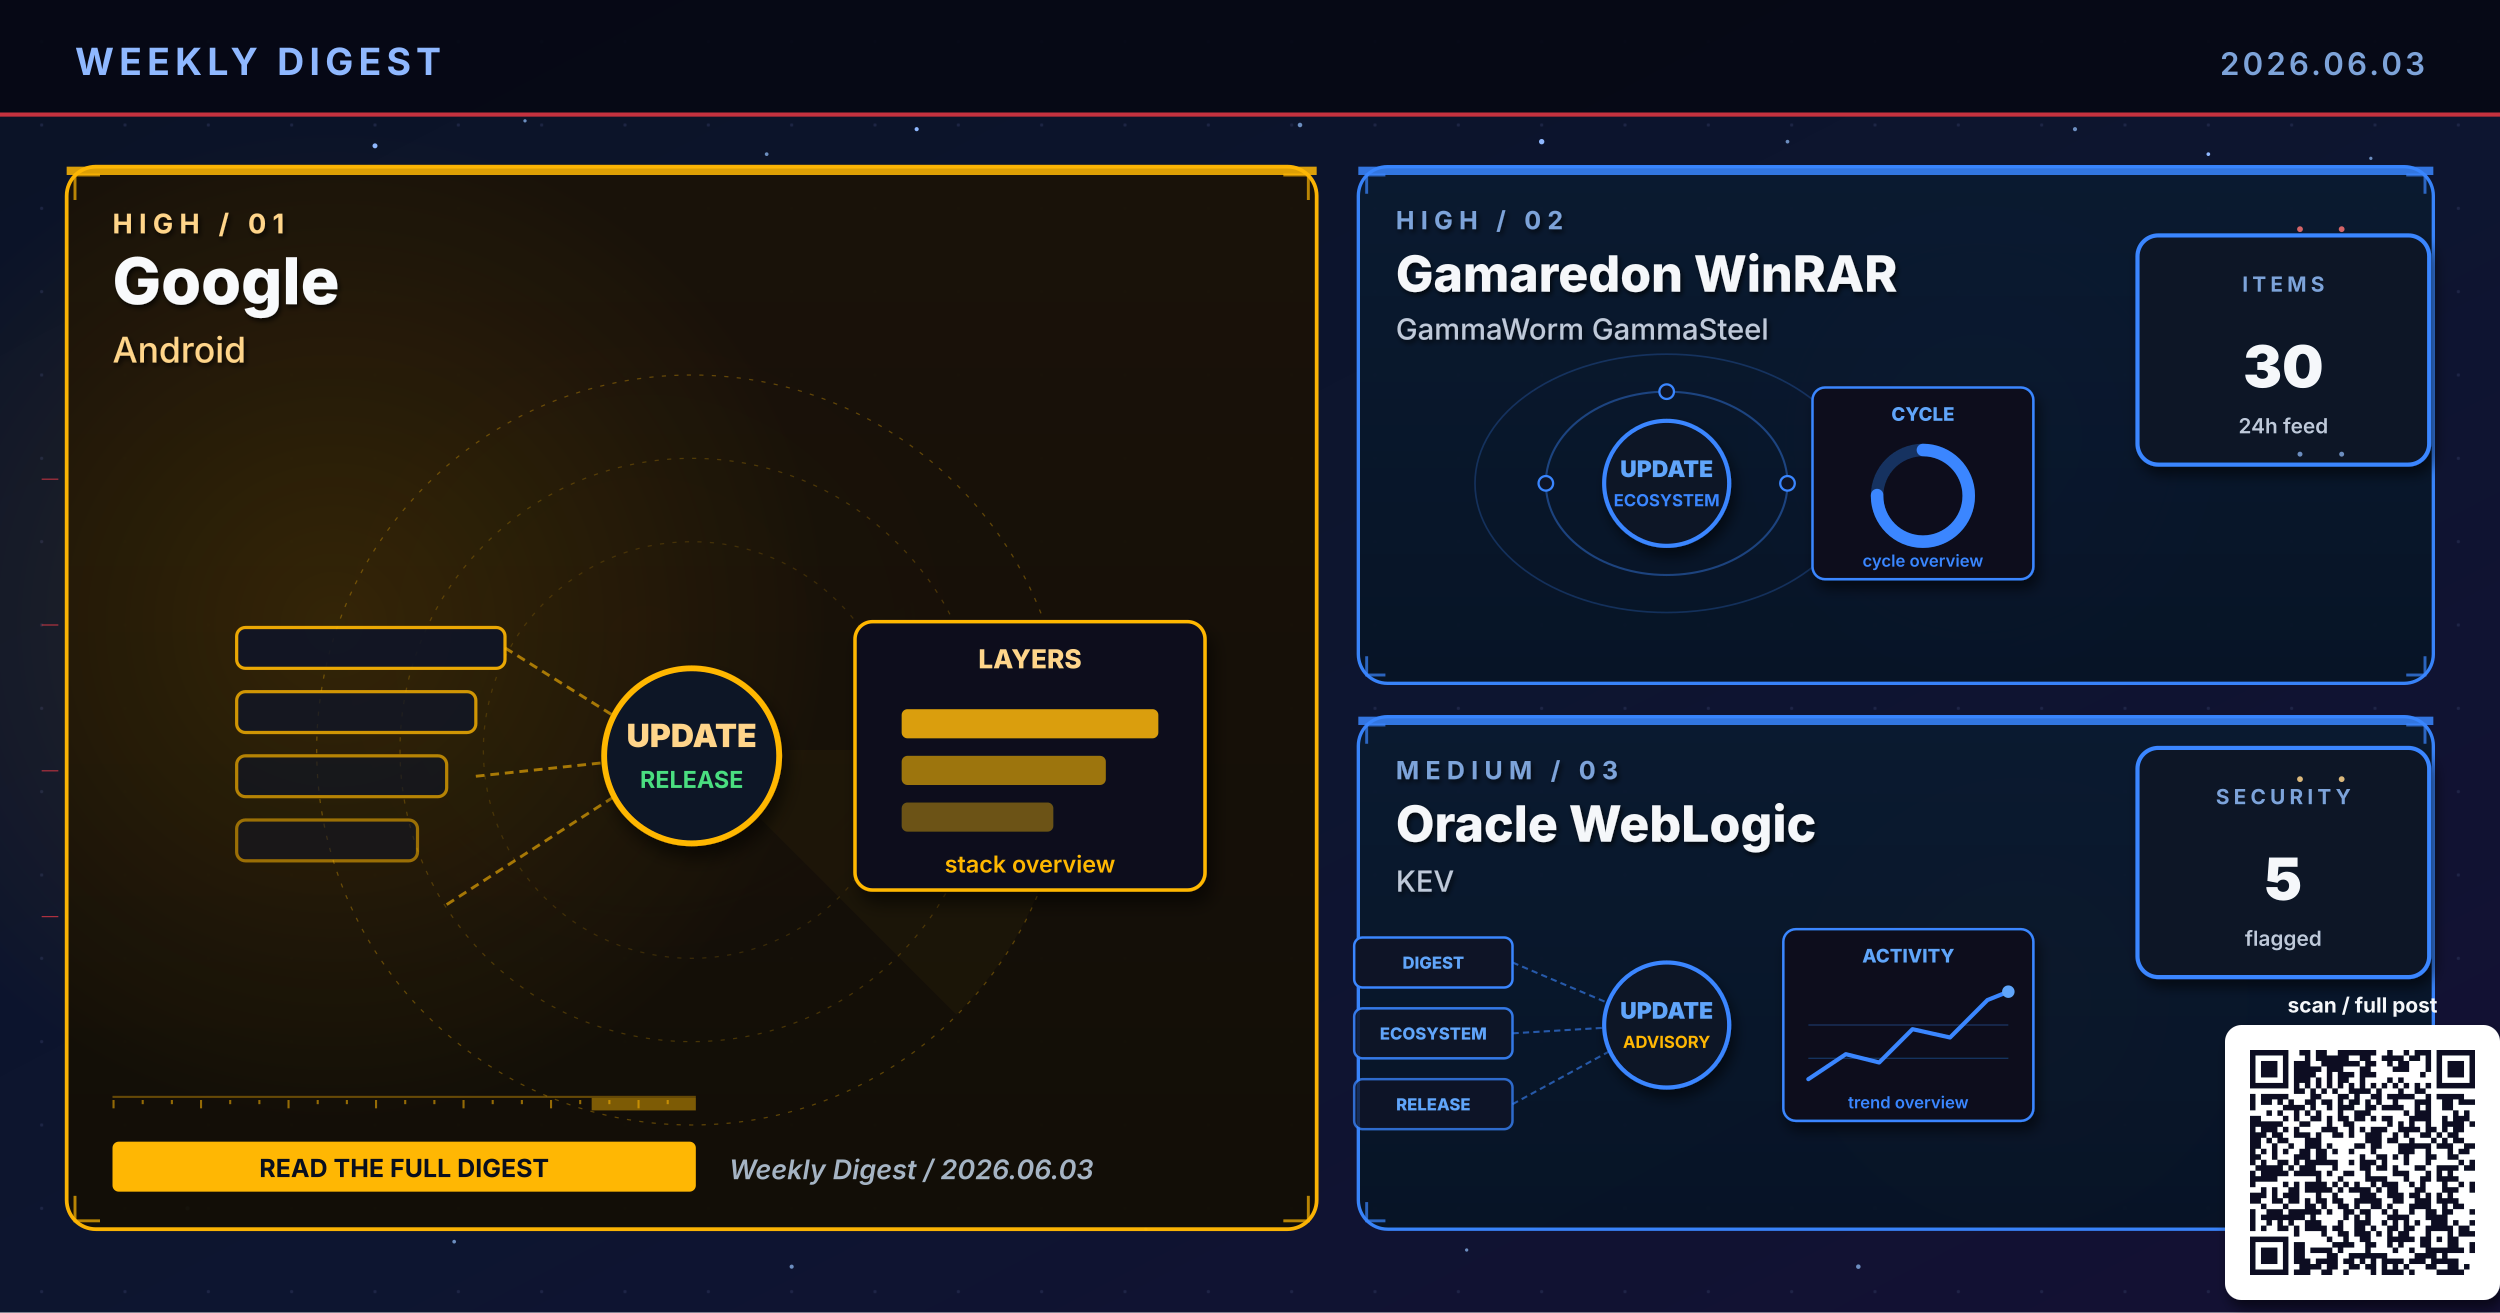
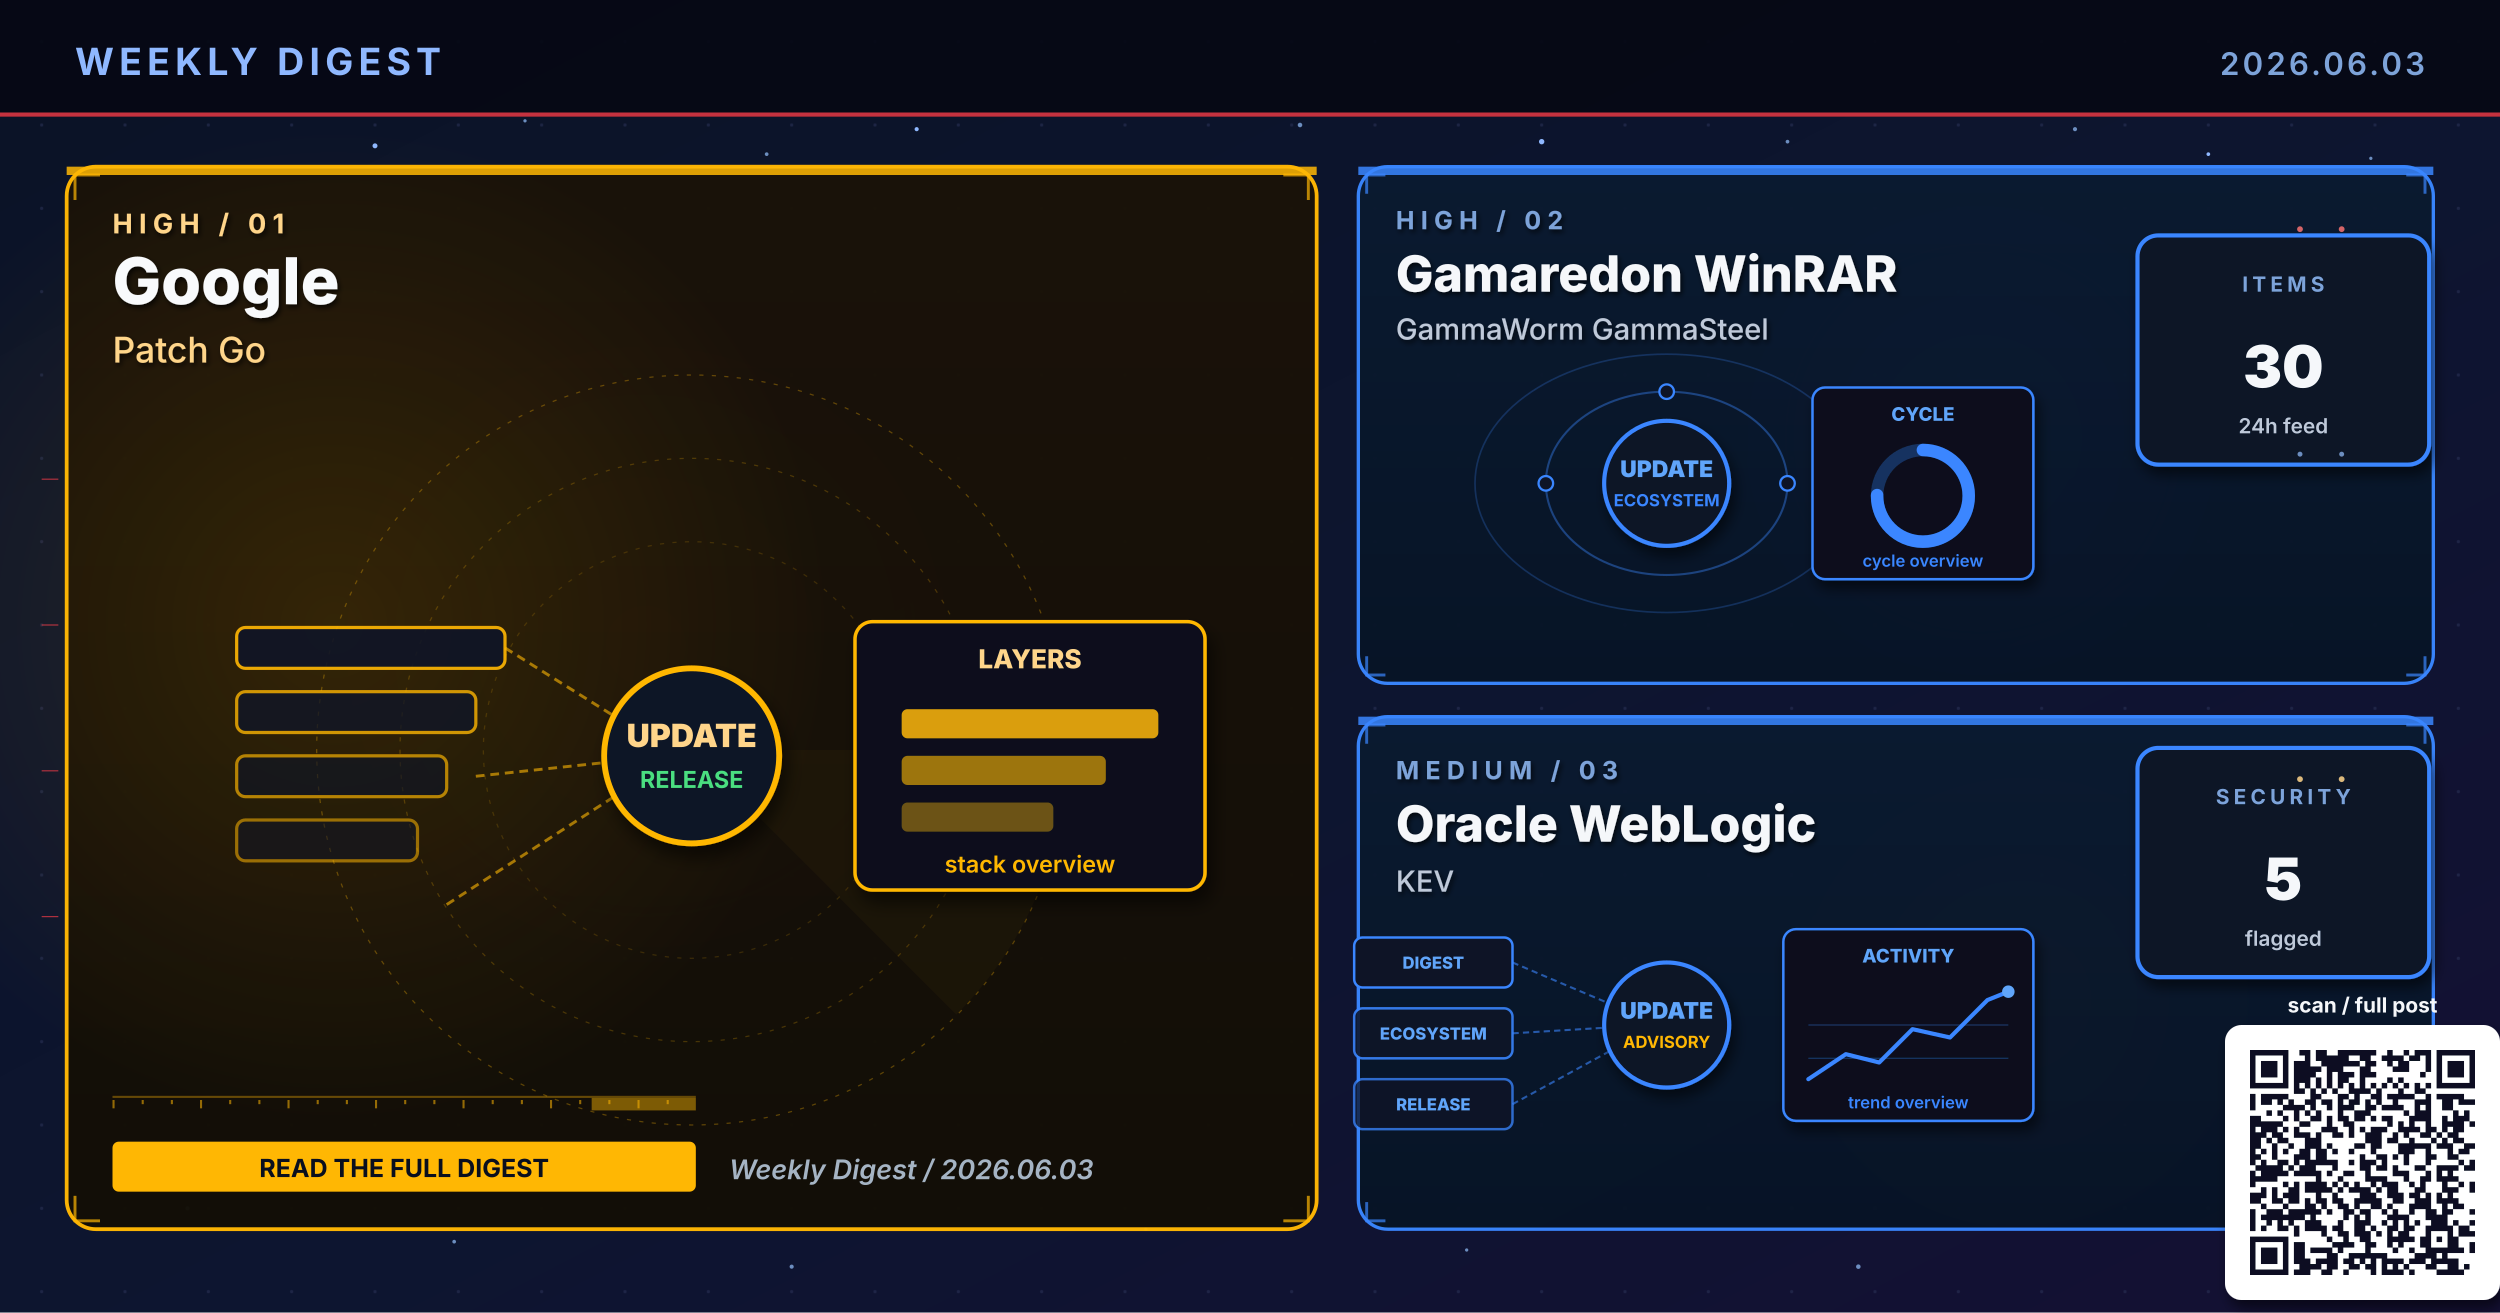
<svg xmlns="http://www.w3.org/2000/svg" viewBox="0 0 1200 630" width="1200" height="630" role="img" aria-label="Weekly digest cover 2026.06.03: Google, Gamaredon WinRAR, Oracle WebLogic">
  <defs>
    <linearGradient id="bgSpread" x1="0%" y1="0%" x2="100%" y2="100%">
      <stop offset="0%" stop-color="#0B1326" />
      <stop offset="55%" stop-color="#0D1530" />
      <stop offset="100%" stop-color="#141034" />
    </linearGradient>
    <linearGradient id="heroPanel" x1="0%" y1="0%" x2="0%" y2="100%">
      <stop offset="0%" stop-color="#1A0A08" />
      <stop offset="100%" stop-color="#110608" />
    </linearGradient>
    <linearGradient id="heroPanelBlue" x1="0%" y1="0%" x2="0%" y2="100%">
      <stop offset="0%" stop-color="#0A1A30" />
      <stop offset="100%" stop-color="#071426" />
    </linearGradient>
    <linearGradient id="heroPanelAmber" x1="0%" y1="0%" x2="0%" y2="100%">
      <stop offset="0%" stop-color="#1A1208" />
      <stop offset="100%" stop-color="#120E06" />
    </linearGradient>
    <linearGradient id="heroPanelGreen" x1="0%" y1="0%" x2="0%" y2="100%">
      <stop offset="0%" stop-color="#08160E" />
      <stop offset="100%" stop-color="#04100A" />
    </linearGradient>
    <linearGradient id="heroPanelPurple" x1="0%" y1="0%" x2="0%" y2="100%">
      <stop offset="0%" stop-color="#110629" />
      <stop offset="100%" stop-color="#0A0418" />
    </linearGradient>
    <radialGradient id="hotRed" cx="50%" cy="50%" r="50%">
      <stop offset="0%" stop-color="#E63946" stop-opacity="0.6" />
      <stop offset="100%" stop-color="#E63946" stop-opacity="0" />
    </radialGradient>
    <radialGradient id="hotBlue" cx="50%" cy="50%" r="50%">
      <stop offset="0%" stop-color="#3A86FF" stop-opacity="0.5" />
      <stop offset="100%" stop-color="#3A86FF" stop-opacity="0" />
    </radialGradient>
    <radialGradient id="hotAmber" cx="50%" cy="50%" r="50%">
      <stop offset="0%" stop-color="#FFB703" stop-opacity="0.45" />
      <stop offset="100%" stop-color="#FFB703" stop-opacity="0" />
    </radialGradient>
    <radialGradient id="hotGreen" cx="50%" cy="50%" r="50%">
      <stop offset="0%" stop-color="#4ADE80" stop-opacity="0.45" />
      <stop offset="100%" stop-color="#4ADE80" stop-opacity="0" />
    </radialGradient>
    <radialGradient id="hotPurple" cx="50%" cy="50%" r="50%">
      <stop offset="0%" stop-color="#A78BFA" stop-opacity="0.45" />
      <stop offset="100%" stop-color="#A78BFA" stop-opacity="0" />
    </radialGradient>
    <pattern id="envGrid" x="0" y="0" width="40" height="40" patternUnits="userSpaceOnUse">
      <circle cx="20" cy="20" r="0.8" fill="#2A3256" opacity="0.55" />
    </pattern>
    <filter id="softShadow" x="-10%" y="-10%" width="130%" height="130%">
      <feGaussianBlur in="SourceAlpha" stdDeviation="3" />
      <feOffset dx="2" dy="4" />
      <feComponentTransfer>
        <feFuncA type="linear" slope="0.55" />
      </feComponentTransfer>
      <feMerge>
        <feMergeNode />
        <feMergeNode in="SourceGraphic" />
      </feMerge>
    </filter>
    <filter id="textShadow" x="-10%" y="-10%" width="130%" height="130%">
      <feGaussianBlur in="SourceAlpha" stdDeviation="1.2" />
      <feOffset dx="1" dy="1.5" />
      <feComponentTransfer>
        <feFuncA type="linear" slope="0.7" />
      </feComponentTransfer>
      <feMerge>
        <feMergeNode />
        <feMergeNode in="SourceGraphic" />
      </feMerge>
    </filter>
  </defs>
  <rect width="1200" height="630" fill="url(#bgSpread)" />
  <rect width="1200" height="630" fill="url(#envGrid)" />
  <circle cx="310" cy="310" r="160" fill="url(#hotRed)">
    <animate attributeName="opacity" values="0.6;1;0.6" dur="5.8s" repeatCount="indefinite" />
  </circle>
  <circle cx="950" cy="210" r="120" fill="url(#hotBlue)">
    <animate attributeName="opacity" values="0.45;0.85;0.45" dur="6.4s" repeatCount="indefinite" />
  </circle>
  <circle cx="970" cy="480" r="110" fill="url(#hotAmber)">
    <animate attributeName="opacity" values="0.4;0.75;0.4" dur="7.1s" repeatCount="indefinite" />
  </circle>
  <g fill="#8FB8FF">
    <circle cx="180" cy="70" r="1.2">
      <animate attributeName="opacity" values="0.2;1;0.2" dur="3.4s" repeatCount="indefinite" />
    </circle>
    <circle cx="440" cy="62" r="1">
      <animate attributeName="opacity" values="0.2;0.9;0.2" dur="4.2s" repeatCount="indefinite" />
    </circle>
    <circle cx="740" cy="68" r="1.3">
      <animate attributeName="opacity" values="0.25;1;0.25" dur="3.9s" repeatCount="indefinite" />
    </circle>
    <circle cx="1060" cy="74" r="0.9">
      <animate attributeName="opacity" values="0.2;0.85;0.2" dur="5.1s" repeatCount="indefinite" />
    </circle>
    <circle cx="90" cy="580" r="1">
      <animate attributeName="opacity" values="0.15;0.8;0.15" dur="4.7s" repeatCount="indefinite" />
    </circle>
    <circle cx="550" cy="590" r="0.8">
      <animate attributeName="opacity" values="0.2;0.75;0.2" dur="3.6s" begin="0.5s" repeatCount="indefinite" />
    </circle>
  </g>
  <g fill="#7DA3D9" opacity="0.85">
    <circle cx="252" cy="58" r="0.8">
      <animate attributeName="opacity" values="0.15;0.7;0.15" dur="4.3s" repeatCount="indefinite" />
    </circle>
    <circle cx="368" cy="74" r="0.9">
      <animate attributeName="opacity" values="0.2;0.85;0.2" dur="3.8s" begin="0.4s" repeatCount="indefinite" />
    </circle>
    <circle cx="624" cy="60" r="1.1">
      <animate attributeName="opacity" values="0.25;0.95;0.25" dur="4.5s" repeatCount="indefinite" />
    </circle>
    <circle cx="858" cy="68" r="0.9">
      <animate attributeName="opacity" values="0.2;0.8;0.2" dur="3.6s" begin="0.6s" repeatCount="indefinite" />
    </circle>
    <circle cx="996" cy="62" r="1.0">
      <animate attributeName="opacity" values="0.2;0.9;0.2" dur="4.0s" begin="0.2s" repeatCount="indefinite" />
    </circle>
    <circle cx="1138" cy="76" r="0.8">
      <animate attributeName="opacity" values="0.15;0.7;0.15" dur="5.2s" begin="0.5s" repeatCount="indefinite" />
    </circle>
    <circle cx="218" cy="596" r="0.9">
      <animate attributeName="opacity" values="0.18;0.75;0.18" dur="4.6s" begin="0.3s" repeatCount="indefinite" />
    </circle>
    <circle cx="380" cy="608" r="1.0">
      <animate attributeName="opacity" values="0.2;0.85;0.2" dur="3.9s" begin="0.7s" repeatCount="indefinite" />
    </circle>
    <circle cx="704" cy="600" r="0.8">
      <animate attributeName="opacity" values="0.18;0.7;0.18" dur="4.2s" begin="0.4s" repeatCount="indefinite" />
    </circle>
    <circle cx="892" cy="608" r="1.1">
      <animate attributeName="opacity" values="0.22;0.9;0.22" dur="4.7s" begin="0.6s" repeatCount="indefinite" />
    </circle>
    <circle cx="1078" cy="600" r="0.9">
      <animate attributeName="opacity" values="0.2;0.85;0.2" dur="3.6s" begin="0.8s" repeatCount="indefinite" />
    </circle>
  </g>
  <rect x="0" y="0" width="1200" height="56" fill="#050813" opacity="0.92" />
  <text x="36" y="36" font-family="Inter, Helvetica, Arial, sans-serif" font-size="18" font-weight="700" fill="#8FB8FF" letter-spacing="2.5">WEEKLY DIGEST</text>
  <text x="1164" y="36" font-family="Inter, Helvetica, Arial, sans-serif" font-size="15" font-weight="600" fill="#7DA3D9" letter-spacing="1.5" text-anchor="end">2026.06.03</text>
  <rect x="0" y="54" width="1200" height="2" fill="#E63946" opacity="0.85">
    <animate attributeName="opacity" values="0.4;1;0.4" dur="4.8s" repeatCount="indefinite" />
  </rect>
  <rect x="32" y="80" width="600" height="510" rx="14" ry="14" fill="url(#heroPanelAmber)" stroke="#FFB703" stroke-width="1.8" opacity="0.98" />
  <circle cx="160" cy="300" r="240" fill="url(#hotAmber)" opacity="0.28" />
  <rect x="32" y="80" width="600" height="4" fill="#FFB703" opacity="0.85">
    <animate attributeName="opacity" values="0.5;1;0.5" dur="3.4s" repeatCount="indefinite" />
  </rect>
  <g filter="url(#textShadow)">
    <text x="54" y="112" font-family="Inter, Helvetica, Arial, sans-serif" font-size="13" font-weight="700" fill="#FFD58A" letter-spacing="3">HIGH  /  01</text>
    <text x="54" y="146" font-family="Inter, Helvetica, Arial, sans-serif" font-size="31" font-weight="800" fill="#F8FAFC">Google</text>
-     <text x="54" y="174" font-family="Inter, Helvetica, Arial, sans-serif" font-size="17" font-weight="500" fill="#FFD58A">Android</text>
+     <text x="54" y="174" font-family="Inter, Helvetica, Arial, sans-serif" font-size="17" font-weight="500" fill="#FFD58A">Patch Go</text>
  </g>
  <g transform="translate(332,360)" opacity="0.32">
    <circle r="180" fill="none" stroke="#FFB703" stroke-width="0.6" stroke-dasharray="2 4" />
    <circle r="140" fill="none" stroke="#FFB703" stroke-width="0.6" stroke-dasharray="2 4" opacity="0.7" />
    <circle r="100" fill="none" stroke="#FFB703" stroke-width="0.6" stroke-dasharray="2 4" opacity="0.5" />
    <g>
      <path d="M0 0 L180 0 A180 180 0 0 1 127 127 Z" fill="#FFB703" opacity="0.10" />
      <animateTransform attributeName="transform" type="rotate" from="0" to="360" dur="14s" repeatCount="indefinite" />
    </g>
  </g>
  <g stroke="#FFB703" stroke-width="1.4" fill="none" opacity="0.7">
    <path d="M36 96 L36 84 L48 84" />
    <path d="M616 84 L628 84 L628 96" />
    <path d="M36 574 L36 586 L48 586" />
    <path d="M616 586 L628 586 L628 574" />
  </g>
  <g>
    <rect x="54" y="526" width="280" height="1" fill="#FFB703" opacity="0.35" />
    <rect x="54" y="528" width="1" height="4" fill="#FFB703" opacity="0.55" />
    <rect x="68" y="528" width="1" height="2" fill="#FFB703" opacity="0.55" />
    <rect x="82" y="528" width="1" height="2" fill="#FFB703" opacity="0.55" />
    <rect x="96" y="528" width="1" height="4" fill="#FFB703" opacity="0.55" />
    <rect x="110" y="528" width="1" height="2" fill="#FFB703" opacity="0.55" />
    <rect x="124" y="528" width="1" height="2" fill="#FFB703" opacity="0.55" />
    <rect x="138" y="528" width="1" height="4" fill="#FFB703" opacity="0.55" />
    <rect x="152" y="528" width="1" height="2" fill="#FFB703" opacity="0.55" />
    <rect x="166" y="528" width="1" height="2" fill="#FFB703" opacity="0.55" />
    <rect x="180" y="528" width="1" height="4" fill="#FFB703" opacity="0.55" />
    <rect x="194" y="528" width="1" height="2" fill="#FFB703" opacity="0.55" />
    <rect x="208" y="528" width="1" height="2" fill="#FFB703" opacity="0.55" />
    <rect x="222" y="528" width="1" height="4" fill="#FFB703" opacity="0.55" />
    <rect x="236" y="528" width="1" height="2" fill="#FFB703" opacity="0.55" />
    <rect x="250" y="528" width="1" height="2" fill="#FFB703" opacity="0.55" />
    <rect x="264" y="528" width="1" height="4" fill="#FFB703" opacity="0.55" />
    <rect x="278" y="528" width="1" height="2" fill="#FFB703" opacity="0.55" />
    <rect x="292" y="528" width="1" height="2" fill="#FFB703" opacity="0.55" />
    <rect x="306" y="528" width="1" height="4" fill="#FFB703" opacity="0.55" />
    <rect x="320" y="528" width="1" height="2" fill="#FFB703" opacity="0.55" />
    <rect x="284" y="527" width="50" height="6" fill="#FFB703" opacity="0.45">
      <animate attributeName="x" values="54;284;54" dur="6.4s" repeatCount="indefinite" />
      <animate attributeName="opacity" values="0.2;0.7;0.2" dur="6.4s" repeatCount="indefinite" />
    </rect>
  </g>
  <g transform="translate(332,360) scale(1.4)">
    <rect x="-156" y="-42" width="92" height="14" rx="3" fill="#0E1426" stroke="#FFB703" stroke-width="1.1" opacity="0.90" />
    <rect x="-156" y="-20" width="82" height="14" rx="3" fill="#0E1426" stroke="#FFB703" stroke-width="1.1" opacity="0.78" />
    <rect x="-156" y="2" width="72" height="14" rx="3" fill="#0E1426" stroke="#FFB703" stroke-width="1.1" opacity="0.66" />
    <rect x="-156" y="24" width="62" height="14" rx="3" fill="#0E1426" stroke="#FFB703" stroke-width="1.1" opacity="0.54" />
    <g stroke="#FFB703" stroke-width="1" stroke-dasharray="3 2" fill="none" opacity="0.6">
      <line x1="-64" y1="-35" x2="-8" y2="0" />
      <line x1="-74" y1="9" x2="-8" y2="2" />
      <line x1="-84" y1="53" x2="-8" y2="4" />
    </g>
    <g fill="#FFD58A">
      <circle r="2">
        <animateMotion path="M-74 9 L-8 2" dur="2.1s" repeatCount="indefinite" />
      </circle>
    </g>
    <circle cx="0" cy="2" r="30" fill="#0A1326" stroke="#FFB703" stroke-width="2" filter="url(#softShadow)">
      <animate attributeName="r" values="28;33;28" dur="3.4s" repeatCount="indefinite" />
    </circle>
    <text x="0" y="-1" text-anchor="middle" font-family="Inter, monospace" font-size="11" font-weight="900" fill="#FFD58A">UPDATE</text>
    <text x="0" y="13" text-anchor="middle" font-family="Inter, monospace" font-size="8" font-weight="700" fill="#4ADE80">RELEASE</text>
    <g transform="translate(56,-44)" filter="url(#softShadow)">
      <rect x="0" y="0" width="120" height="92" rx="6" fill="#0A0F1E" stroke="#FFB703" stroke-width="1.2" />
      <text x="60" y="16" text-anchor="middle" font-family="Inter, monospace" font-size="9" font-weight="800" fill="#FFD58A">LAYERS</text>
      <rect x="16" y="30" width="88" height="10" rx="2" fill="#FFB703" opacity="0.85" />
      <rect x="16" y="46" width="70" height="10" rx="2" fill="#FFB703" opacity="0.6" />
      <rect x="16" y="62" width="52" height="10" rx="2" fill="#FFB703" opacity="0.4" />
      <text x="60" y="86" text-anchor="middle" font-family="Inter, monospace" font-size="8" font-weight="600" fill="#FFB703">stack overview</text>
    </g>
  </g>
  <g transform="translate(54,548)">
    <rect x="0" y="0" width="280" height="24" rx="3" fill="#FFB703" />
    <text x="140" y="17" text-anchor="middle" font-family="Inter, Helvetica, Arial, sans-serif" font-size="12" font-weight="700" fill="#0A0F1E">READ THE FULL DIGEST</text>
  </g>
  <text x="350" y="566" font-family="Inter, Helvetica, Arial, sans-serif" font-size="13" font-weight="600" fill="#A5B4C4" font-style="italic">Weekly Digest  /  2026.06.03</text>
  <rect x="652" y="80" width="516" height="248" rx="14" ry="14" fill="url(#heroPanelBlue)" stroke="#3A86FF" stroke-width="1.6" opacity="0.97" />
  <rect x="652" y="80" width="516" height="4" fill="#3A86FF" opacity="0.85">
    <animate attributeName="opacity" values="0.5;1;0.5" dur="4.2s" repeatCount="indefinite" />
  </rect>
  <g filter="url(#textShadow)">
    <text x="670" y="110" font-family="Inter, Helvetica, Arial, sans-serif" font-size="12" font-weight="700" fill="#7DA3D9" letter-spacing="3">HIGH  /  02</text>
    <text x="670" y="140" font-family="Inter, Helvetica, Arial, sans-serif" font-size="24" font-weight="800" fill="#F5F7FA">Gamaredon WinRAR</text>
    <text x="670" y="163" font-family="Inter, Helvetica, Arial, sans-serif" font-size="14" font-weight="500" fill="#BFC9D9">GammaWorm GammaSteel</text>
  </g>
  <g stroke="#3A86FF" stroke-width="1.4" fill="none" opacity="0.7">
    <path d="M656 93 L656 84 L665 84" />
    <path d="M1155 84 L1164 84 L1164 93" />
    <path d="M656 315 L656 324 L665 324" />
    <path d="M1155 324 L1164 324 L1164 315" />
  </g>
  <g transform="translate(800,230)">
    <g fill="none" stroke="#3A86FF" opacity="0.4">
      <ellipse cx="0" cy="2" rx="58" ry="44" stroke-width="1" />
      <ellipse cx="0" cy="2" rx="92" ry="62" stroke-width="0.8" opacity="0.6" />
    </g>
    <g fill="#60A5FA">
      <circle r="3">
        <animateMotion path="M58 2 A58 44 0 1 1 -58 2 A58 44 0 1 1 58 2" dur="6s" repeatCount="indefinite" />
      </circle>
      <circle r="2.5">
        <animateMotion path="M-92 2 A92 62 0 1 0 92 2 A92 62 0 1 0 -92 2" dur="8s" repeatCount="indefinite" />
      </circle>
    </g>
    <g fill="#0E1426" stroke="#3A86FF" stroke-width="1.1">
      <circle cx="-58" cy="2" r="3.5" />
      <circle cx="58" cy="2" r="3.5" />
      <circle cx="0" cy="-42" r="3.5" />
    </g>
    <circle cx="0" cy="2" r="30" fill="#0A1326" stroke="#3A86FF" stroke-width="2" filter="url(#softShadow)">
      <animate attributeName="r" values="28;33;28" dur="3.4s" repeatCount="indefinite" />
    </circle>
    <text x="0" y="-1" text-anchor="middle" font-family="Inter, monospace" font-size="11" font-weight="900" fill="#60A5FA">UPDATE</text>
    <text x="0" y="13" text-anchor="middle" font-family="Inter, monospace" font-size="8" font-weight="700" fill="#3A86FF">ECOSYSTEM</text>
    <g transform="translate(70,-44)" filter="url(#softShadow)">
      <rect x="0" y="0" width="106" height="92" rx="6" fill="#0A0F1E" stroke="#3A86FF" stroke-width="1.2" />
      <text x="53" y="16" text-anchor="middle" font-family="Inter, monospace" font-size="9" font-weight="800" fill="#60A5FA">CYCLE</text>
      <circle cx="53" cy="52" r="22" fill="none" stroke="#3A86FF" stroke-width="6" opacity="0.3" />
      <circle cx="53" cy="52" r="22" fill="none" stroke="#3A86FF" stroke-width="6" stroke-dasharray="104 138" stroke-linecap="round" transform="rotate(-90 53 52)" />
      <text x="53" y="86" text-anchor="middle" font-family="Inter, monospace" font-size="8" font-weight="600" fill="#3A86FF">cycle overview</text>
    </g>
  </g>
  <g transform="translate(1094,168)" filter="url(#softShadow)">
    <rect x="-68" y="-55" width="140" height="110" rx="10" fill="#071426" stroke="#3A86FF" stroke-width="2" />
    <text x="2" y="-28" text-anchor="middle" font-family="Inter, Helvetica, Arial, sans-serif" font-size="10" font-weight="700" letter-spacing="2" fill="#7DA3D9">ITEMS</text>
    <text x="2" y="18" text-anchor="middle" font-family="Inter, Helvetica, Arial, sans-serif" font-size="28" font-weight="900" fill="#F5F7FA">30</text>
    <text x="2" y="40" text-anchor="middle" font-family="Inter, Helvetica, Arial, sans-serif" font-size="10" font-weight="600" fill="#BFC9D9">24h feed</text>
  </g>
  <rect x="652" y="344" width="516" height="246" rx="14" ry="14" fill="url(#heroPanelBlue)" stroke="#3A86FF" stroke-width="1.6" opacity="0.97" />
  <rect x="652" y="344" width="516" height="4" fill="#3A86FF" opacity="0.85">
    <animate attributeName="opacity" values="0.5;1;0.5" dur="4.8s" repeatCount="indefinite" />
  </rect>
  <g filter="url(#textShadow)">
    <text x="670" y="374" font-family="Inter, Helvetica, Arial, sans-serif" font-size="12" font-weight="700" fill="#7DA3D9" letter-spacing="3">MEDIUM  /  03</text>
    <text x="670" y="404" font-family="Inter, Helvetica, Arial, sans-serif" font-size="24" font-weight="800" fill="#F5F7FA">Oracle WebLogic</text>
    <text x="670" y="428" font-family="Inter, Helvetica, Arial, sans-serif" font-size="14" font-weight="500" fill="#BFC9D9">KEV</text>
  </g>
  <g stroke="#3A86FF" stroke-width="1.4" fill="none" opacity="0.7">
    <path d="M656 357 L656 348 L665 348" />
    <path d="M1155 348 L1164 348 L1164 357" />
    <path d="M656 577 L656 586 L665 586" />
    <path d="M1155 586 L1164 586 L1164 577" />
  </g>
  <g transform="translate(800,490)">
    <g font-family="Inter, monospace" font-size="8" font-weight="800">
      <g transform="translate(-150,-40)">
        <rect x="0" y="0" width="76" height="24" rx="4" fill="#0E1426" stroke="#3A86FF" stroke-width="1.2" />
        <text x="38" y="15" text-anchor="middle" fill="#60A5FA">DIGEST</text>
      </g>
      <g transform="translate(-150,-6)">
        <rect x="0" y="0" width="76" height="24" rx="4" fill="#0E1426" stroke="#3A86FF" stroke-width="1.2" opacity="0.88" />
        <text x="38" y="15" text-anchor="middle" fill="#60A5FA">ECOSYSTEM</text>
      </g>
      <g transform="translate(-150,28)">
        <rect x="0" y="0" width="76" height="24" rx="4" fill="#0E1426" stroke="#3A86FF" stroke-width="1.2" opacity="0.76" />
        <text x="38" y="15" text-anchor="middle" fill="#60A5FA">RELEASE</text>
      </g>
    </g>
    <g stroke="#3A86FF" stroke-width="1" stroke-dasharray="3 2" fill="none" opacity="0.6">
      <line x1="-74" y1="-28" x2="-8" y2="0" />
      <line x1="-74" y1="6" x2="-8" y2="2" />
      <line x1="-74" y1="40" x2="-8" y2="4" />
    </g>
    <g fill="#60A5FA">
      <circle r="2">
        <animateMotion path="M-74 -28 L-8 0" dur="2.2s" repeatCount="indefinite" />
      </circle>
      <circle r="2">
        <animateMotion path="M-74 6 L-8 2" dur="2s" begin="0.4s" repeatCount="indefinite" />
      </circle>
      <circle r="2">
        <animateMotion path="M-74 40 L-8 4" dur="2.4s" begin="0.8s" repeatCount="indefinite" />
      </circle>
    </g>
    <circle cx="0" cy="2" r="30" fill="#0A1326" stroke="#3A86FF" stroke-width="2" filter="url(#softShadow)">
      <animate attributeName="r" values="28;33;28" dur="3.4s" repeatCount="indefinite" />
    </circle>
    <text x="0" y="-1" text-anchor="middle" font-family="Inter, monospace" font-size="11" font-weight="900" fill="#60A5FA">UPDATE</text>
    <text x="0" y="13" text-anchor="middle" font-family="Inter, monospace" font-size="8" font-weight="700" fill="#FFB703">ADVISORY</text>
    <g transform="translate(56,-44)" filter="url(#softShadow)">
      <rect x="0" y="0" width="120" height="92" rx="6" fill="#0A0F1E" stroke="#3A86FF" stroke-width="1.2" />
      <text x="60" y="16" text-anchor="middle" font-family="Inter, monospace" font-size="9" font-weight="800" fill="#60A5FA">ACTIVITY</text>
      <polyline points="12,72 30,60 46,64 62,48 80,52 98,34 108,30" fill="none" stroke="#3A86FF" stroke-width="2" stroke-linecap="round" stroke-linejoin="round" />
      <circle cx="108" cy="30" r="3" fill="#60A5FA">
        <animate attributeName="opacity" values="0.5;1;0.5" dur="2s" repeatCount="indefinite" />
      </circle>
      <g stroke="#3A86FF" stroke-width="0.6" opacity="0.3">
        <line x1="12" y1="46" x2="108" y2="46" />
        <line x1="12" y1="62" x2="108" y2="62" />
      </g>
      <text x="60" y="86" text-anchor="middle" font-family="Inter, monospace" font-size="8" font-weight="600" fill="#3A86FF">trend overview</text>
    </g>
  </g>
  <g transform="translate(1094,414)" filter="url(#softShadow)">
    <rect x="-68" y="-55" width="140" height="110" rx="10" fill="#071426" stroke="#3A86FF" stroke-width="2" />
    <text x="2" y="-28" text-anchor="middle" font-family="Inter, Helvetica, Arial, sans-serif" font-size="10" font-weight="700" letter-spacing="2" fill="#7DA3D9">SECURITY</text>
    <text x="2" y="18" text-anchor="middle" font-family="Inter, Helvetica, Arial, sans-serif" font-size="28" font-weight="900" fill="#F5F7FA">5</text>
    <text x="2" y="40" text-anchor="middle" font-family="Inter, Helvetica, Arial, sans-serif" font-size="10" font-weight="600" fill="#BFC9D9">flagged</text>
  </g>
  <g opacity="0.85">
    <g fill="#F87171">
      <circle cx="1104" cy="110" r="1.4">
        <animate attributeName="opacity" values="0.2;1;0.2" dur="1.8s" repeatCount="indefinite" />
      </circle>
      <circle cx="1124" cy="110" r="1.4">
        <animate attributeName="opacity" values="0.2;1;0.2" dur="1.4s" begin="0.3s" repeatCount="indefinite" />
      </circle>
    </g>
    <g fill="#7DA3D9">
      <circle cx="1104" cy="218" r="1.2">
        <animate attributeName="opacity" values="0.2;1;0.2" dur="2s" repeatCount="indefinite" />
      </circle>
      <circle cx="1124" cy="218" r="1.2">
        <animate attributeName="opacity" values="0.2;1;0.2" dur="1.6s" begin="0.4s" repeatCount="indefinite" />
      </circle>
    </g>
    <g fill="#FFD58A">
      <circle cx="1104" cy="374" r="1.4">
        <animate attributeName="opacity" values="0.2;1;0.2" dur="1.8s" repeatCount="indefinite" />
      </circle>
      <circle cx="1124" cy="374" r="1.4">
        <animate attributeName="opacity" values="0.2;1;0.2" dur="1.6s" begin="0.3s" repeatCount="indefinite" />
      </circle>
    </g>
    <g stroke="#E63946" stroke-width="0.5" fill="none">
      <path d="M20 230 L28 230">
        <animate attributeName="stroke-opacity" values="0;0.7;0" dur="2s" repeatCount="indefinite" />
      </path>
      <path d="M20 300 L28 300">
        <animate attributeName="stroke-opacity" values="0;0.7;0" dur="2.3s" begin="0.3s" repeatCount="indefinite" />
      </path>
      <path d="M20 370 L28 370">
        <animate attributeName="stroke-opacity" values="0;0.7;0" dur="1.9s" begin="0.6s" repeatCount="indefinite" />
      </path>
      <path d="M20 440 L28 440">
        <animate attributeName="stroke-opacity" values="0;0.7;0" dur="2.1s" begin="0.9s" repeatCount="indefinite" />
      </path>
    </g>
  </g>
  <g transform="translate(1080,504)" filter="url(#softShadow)">
    <rect x="-12" y="-12" width="132" height="132" rx="8" fill="#FFFFFF" />
    <path fill="#0A1020" d="M0.0 0.0h18.439v2.634h-18.439z M23.707 0.0h5.268v2.634h-5.268z M31.61 0.0h5.268v2.634h-5.268z M42.146 0.0h18.439v2.634h-18.439z M65.854 0.0h2.634v2.634h-2.634z M73.756 0.0h2.634v2.634h-2.634z M79.024 0.0h7.902v2.634h-7.902z M89.561 0.0h18.439v2.634h-18.439z M0.0 2.634h2.634v2.634h-2.634z M15.805 2.634h2.634v2.634h-2.634z M26.341 2.634h2.634v2.634h-2.634z M31.61 2.634h15.805v2.634h-15.805z M52.683 2.634h5.268v2.634h-5.268z M63.22 2.634h10.537v2.634h-10.537z M76.39 2.634h5.268v2.634h-5.268z M84.293 2.634h2.634v2.634h-2.634z M89.561 2.634h2.634v2.634h-2.634z M105.366 2.634h2.634v2.634h-2.634z M0.0 5.268h2.634v2.634h-2.634z M5.268 5.268h7.902v2.634h-7.902z M15.805 5.268h2.634v2.634h-2.634z M21.073 5.268h7.902v2.634h-7.902z M34.244 5.268h18.439v2.634h-18.439z M55.317 5.268h5.268v2.634h-5.268z M65.854 5.268h2.634v2.634h-2.634z M71.122 5.268h5.268v2.634h-5.268z M84.293 5.268h2.634v2.634h-2.634z M89.561 5.268h2.634v2.634h-2.634z M94.829 5.268h7.902v2.634h-7.902z M105.366 5.268h2.634v2.634h-2.634z M0.0 7.902h2.634v2.634h-2.634z M5.268 7.902h7.902v2.634h-7.902z M15.805 7.902h2.634v2.634h-2.634z M21.073 7.902h13.171v2.634h-13.171z M36.878 7.902h7.902v2.634h-7.902z M52.683 7.902h5.268v2.634h-5.268z M68.488 7.902h7.902v2.634h-7.902z M84.293 7.902h2.634v2.634h-2.634z M89.561 7.902h2.634v2.634h-2.634z M94.829 7.902h7.902v2.634h-7.902z M105.366 7.902h2.634v2.634h-2.634z M0.0 10.537h2.634v2.634h-2.634z M5.268 10.537h7.902v2.634h-7.902z M15.805 10.537h2.634v2.634h-2.634z M21.073 10.537h10.537v2.634h-10.537z M36.878 10.537h2.634v2.634h-2.634z M42.146 10.537h7.902v2.634h-7.902z M52.683 10.537h7.902v2.634h-7.902z M81.659 10.537h2.634v2.634h-2.634z M89.561 10.537h2.634v2.634h-2.634z M94.829 10.537h7.902v2.634h-7.902z M105.366 10.537h2.634v2.634h-2.634z M0.0 13.171h2.634v2.634h-2.634z M15.805 13.171h2.634v2.634h-2.634z M21.073 13.171h7.902v2.634h-7.902z M31.61 13.171h2.634v2.634h-2.634z M36.878 13.171h2.634v2.634h-2.634z M42.146 13.171h5.268v2.634h-5.268z M52.683 13.171h2.634v2.634h-2.634z M65.854 13.171h2.634v2.634h-2.634z M71.122 13.171h2.634v2.634h-2.634z M89.561 13.171h2.634v2.634h-2.634z M105.366 13.171h2.634v2.634h-2.634z M0.0 15.805h18.439v2.634h-18.439z M21.073 15.805h2.634v2.634h-2.634z M26.341 15.805h2.634v2.634h-2.634z M31.61 15.805h2.634v2.634h-2.634z M36.878 15.805h2.634v2.634h-2.634z M42.146 15.805h2.634v2.634h-2.634z M47.415 15.805h2.634v2.634h-2.634z M52.683 15.805h2.634v2.634h-2.634z M57.951 15.805h2.634v2.634h-2.634z M63.22 15.805h2.634v2.634h-2.634z M68.488 15.805h2.634v2.634h-2.634z M73.756 15.805h2.634v2.634h-2.634z M79.024 15.805h2.634v2.634h-2.634z M84.293 15.805h2.634v2.634h-2.634z M89.561 15.805h18.439v2.634h-18.439z M21.073 18.439h5.268v2.634h-5.268z M28.976 18.439h2.634v2.634h-2.634z M34.244 18.439h2.634v2.634h-2.634z M39.512 18.439h2.634v2.634h-2.634z M47.415 18.439h10.537v2.634h-10.537z M60.585 18.439h2.634v2.634h-2.634z M71.122 18.439h2.634v2.634h-2.634z M79.024 18.439h5.268v2.634h-5.268z M0.0 21.073h2.634v2.634h-2.634z M5.268 21.073h13.171v2.634h-13.171z M28.976 21.073h5.268v2.634h-5.268z M42.146 21.073h5.268v2.634h-5.268z M50.049 21.073h2.634v2.634h-2.634z M57.951 21.073h5.268v2.634h-5.268z M65.854 21.073h13.171v2.634h-13.171z M84.293 21.073h2.634v2.634h-2.634z M89.561 21.073h13.171v2.634h-13.171z M0.0 23.707h2.634v2.634h-2.634z M5.268 23.707h5.268v2.634h-5.268z M13.171 23.707h2.634v2.634h-2.634z M18.439 23.707h2.634v2.634h-2.634z M26.341 23.707h5.268v2.634h-5.268z M34.244 23.707h5.268v2.634h-5.268z M42.146 23.707h2.634v2.634h-2.634z M47.415 23.707h5.268v2.634h-5.268z M55.317 23.707h2.634v2.634h-2.634z M60.585 23.707h2.634v2.634h-2.634z M68.488 23.707h2.634v2.634h-2.634z M79.024 23.707h7.902v2.634h-7.902z M92.195 23.707h5.268v2.634h-5.268z M100.098 23.707h7.902v2.634h-7.902z M0.0 26.341h2.634v2.634h-2.634z M15.805 26.341h10.537v2.634h-10.537z M28.976 26.341h2.634v2.634h-2.634z M36.878 26.341h2.634v2.634h-2.634z M42.146 26.341h7.902v2.634h-7.902z M55.317 26.341h5.268v2.634h-5.268z M63.22 26.341h10.537v2.634h-10.537z M79.024 26.341h2.634v2.634h-2.634z M84.293 26.341h2.634v2.634h-2.634z M92.195 26.341h5.268v2.634h-5.268z M7.902 28.976h2.634v2.634h-2.634z M13.171 28.976h2.634v2.634h-2.634z M21.073 28.976h2.634v2.634h-2.634z M26.341 28.976h2.634v2.634h-2.634z M31.61 28.976h2.634v2.634h-2.634z M42.146 28.976h2.634v2.634h-2.634z M50.049 28.976h7.902v2.634h-7.902z M73.756 28.976h2.634v2.634h-2.634z M79.024 28.976h7.902v2.634h-7.902z M97.463 28.976h2.634v2.634h-2.634z M102.732 28.976h2.634v2.634h-2.634z M0.0 31.61h5.268v2.634h-5.268z M15.805 31.61h2.634v2.634h-2.634z M21.073 31.61h2.634v2.634h-2.634z M28.976 31.61h5.268v2.634h-5.268z M36.878 31.61h2.634v2.634h-2.634z M42.146 31.61h5.268v2.634h-5.268z M50.049 31.61h5.268v2.634h-5.268z M57.951 31.61h2.634v2.634h-2.634z M63.22 31.61h5.268v2.634h-5.268z M76.39 31.61h10.537v2.634h-10.537z M92.195 31.61h2.634v2.634h-2.634z M97.463 31.61h7.902v2.634h-7.902z M0.0 34.244h15.805v2.634h-15.805z M23.707 34.244h5.268v2.634h-5.268z M36.878 34.244h2.634v2.634h-2.634z M44.78 34.244h5.268v2.634h-5.268z M65.854 34.244h2.634v2.634h-2.634z M71.122 34.244h2.634v2.634h-2.634z M76.39 34.244h2.634v2.634h-2.634z M84.293 34.244h2.634v2.634h-2.634z M92.195 34.244h10.537v2.634h-10.537z M105.366 34.244h2.634v2.634h-2.634z M0.0 36.878h2.634v2.634h-2.634z M5.268 36.878h7.902v2.634h-7.902z M15.805 36.878h2.634v2.634h-2.634z M21.073 36.878h2.634v2.634h-2.634z M34.244 36.878h7.902v2.634h-7.902z M47.415 36.878h2.634v2.634h-2.634z M52.683 36.878h2.634v2.634h-2.634z M57.951 36.878h7.902v2.634h-7.902z M71.122 36.878h10.537v2.634h-10.537z M84.293 36.878h5.268v2.634h-5.268z M92.195 36.878h2.634v2.634h-2.634z M97.463 36.878h5.268v2.634h-5.268z M0.0 39.512h7.902v2.634h-7.902z M10.537 39.512h5.268v2.634h-5.268z M21.073 39.512h7.902v2.634h-7.902z M31.61 39.512h2.634v2.634h-2.634z M39.512 39.512h5.268v2.634h-5.268z M47.415 39.512h2.634v2.634h-2.634z M55.317 39.512h7.902v2.634h-7.902z M68.488 39.512h2.634v2.634h-2.634z M73.756 39.512h2.634v2.634h-2.634z M81.659 39.512h5.268v2.634h-5.268z M89.561 39.512h2.634v2.634h-2.634z M94.829 39.512h5.268v2.634h-5.268z M0.0 42.146h5.268v2.634h-5.268z M7.902 42.146h2.634v2.634h-2.634z M13.171 42.146h5.268v2.634h-5.268z M26.341 42.146h7.902v2.634h-7.902z M55.317 42.146h7.902v2.634h-7.902z M65.854 42.146h5.268v2.634h-5.268z M76.39 42.146h2.634v2.634h-2.634z M86.927 42.146h2.634v2.634h-2.634z M92.195 42.146h2.634v2.634h-2.634z M97.463 42.146h5.268v2.634h-5.268z M0.0 44.78h5.268v2.634h-5.268z M10.537 44.78h2.634v2.634h-2.634z M18.439 44.78h2.634v2.634h-2.634z M26.341 44.78h7.902v2.634h-7.902z M36.878 44.78h2.634v2.634h-2.634z M50.049 44.78h5.268v2.634h-5.268z M57.951 44.78h5.268v2.634h-5.268z M71.122 44.78h15.805v2.634h-15.805z M89.561 44.78h7.902v2.634h-7.902z M102.732 44.78h5.268v2.634h-5.268z M0.0 47.415h2.634v2.634h-2.634z M5.268 47.415h2.634v2.634h-2.634z M10.537 47.415h2.634v2.634h-2.634z M15.805 47.415h2.634v2.634h-2.634z M23.707 47.415h5.268v2.634h-5.268z M31.61 47.415h5.268v2.634h-5.268z M39.512 47.415h2.634v2.634h-2.634z M47.415 47.415h2.634v2.634h-2.634z M57.951 47.415h2.634v2.634h-2.634z M71.122 47.415h7.902v2.634h-7.902z M84.293 47.415h2.634v2.634h-2.634z M94.829 47.415h2.634v2.634h-2.634z M100.098 47.415h5.268v2.634h-5.268z M0.0 50.049h5.268v2.634h-5.268z M10.537 50.049h2.634v2.634h-2.634z M21.073 50.049h7.902v2.634h-7.902z M31.61 50.049h5.268v2.634h-5.268z M52.683 50.049h2.634v2.634h-2.634z M60.585 50.049h5.268v2.634h-5.268z M68.488 50.049h2.634v2.634h-2.634z M73.756 50.049h2.634v2.634h-2.634z M84.293 50.049h5.268v2.634h-5.268z M94.829 50.049h5.268v2.634h-5.268z M0.0 52.683h2.634v2.634h-2.634z M5.268 52.683h2.634v2.634h-2.634z M13.171 52.683h5.268v2.634h-5.268z M21.073 52.683h2.634v2.634h-2.634z M26.341 52.683h15.805v2.634h-15.805z M47.415 52.683h2.634v2.634h-2.634z M52.683 52.683h7.902v2.634h-7.902z M63.22 52.683h2.634v2.634h-2.634z M73.756 52.683h2.634v2.634h-2.634z M84.293 52.683h2.634v2.634h-2.634z M100.098 52.683h2.634v2.634h-2.634z M105.366 52.683h2.634v2.634h-2.634z M2.634 55.317h13.171v2.634h-13.171z M18.439 55.317h2.634v2.634h-2.634z M23.707 55.317h7.902v2.634h-7.902z M39.512 55.317h2.634v2.634h-2.634z M52.683 55.317h5.268v2.634h-5.268z M60.585 55.317h5.268v2.634h-5.268z M68.488 55.317h2.634v2.634h-2.634z M79.024 55.317h5.268v2.634h-5.268z M89.561 55.317h10.537v2.634h-10.537z M102.732 55.317h5.268v2.634h-5.268z M0.0 57.951h2.634v2.634h-2.634z M5.268 57.951h13.171v2.634h-13.171z M21.073 57.951h13.171v2.634h-13.171z M36.878 57.951h2.634v2.634h-2.634z M44.78 57.951h5.268v2.634h-5.268z M55.317 57.951h2.634v2.634h-2.634z M68.488 57.951h7.902v2.634h-7.902z M84.293 57.951h2.634v2.634h-2.634z M89.561 57.951h2.634v2.634h-2.634z M94.829 57.951h2.634v2.634h-2.634z M0.0 60.585h13.171v2.634h-13.171z M31.61 60.585h2.634v2.634h-2.634z M42.146 60.585h2.634v2.634h-2.634z M55.317 60.585h10.537v2.634h-10.537z M73.756 60.585h2.634v2.634h-2.634z M81.659 60.585h5.268v2.634h-5.268z M89.561 60.585h10.537v2.634h-10.537z M0.0 63.22h2.634v2.634h-2.634z M15.805 63.22h2.634v2.634h-2.634z M21.073 63.22h2.634v2.634h-2.634z M26.341 63.22h10.537v2.634h-10.537z M39.512 63.22h2.634v2.634h-2.634z M44.78 63.22h2.634v2.634h-2.634z M50.049 63.22h2.634v2.634h-2.634z M57.951 63.22h2.634v2.634h-2.634z M63.22 63.22h7.902v2.634h-7.902z M76.39 63.22h2.634v2.634h-2.634z M81.659 63.22h2.634v2.634h-2.634z M92.195 63.22h2.634v2.634h-2.634z M100.098 63.22h2.634v2.634h-2.634z M105.366 63.22h2.634v2.634h-2.634z M5.268 65.854h2.634v2.634h-2.634z M10.537 65.854h2.634v2.634h-2.634z M18.439 65.854h5.268v2.634h-5.268z M26.341 65.854h13.171v2.634h-13.171z M42.146 65.854h2.634v2.634h-2.634z M47.415 65.854h10.537v2.634h-10.537z M60.585 65.854h2.634v2.634h-2.634z M65.854 65.854h5.268v2.634h-5.268z M79.024 65.854h5.268v2.634h-5.268z M92.195 65.854h7.902v2.634h-7.902z M105.366 65.854h2.634v2.634h-2.634z M0.0 68.488h7.902v2.634h-7.902z M10.537 68.488h2.634v2.634h-2.634z M15.805 68.488h7.902v2.634h-7.902z M31.61 68.488h2.634v2.634h-2.634z M39.512 68.488h2.634v2.634h-2.634z M52.683 68.488h7.902v2.634h-7.902z M65.854 68.488h7.902v2.634h-7.902z M76.39 68.488h5.268v2.634h-5.268z M84.293 68.488h2.634v2.634h-2.634z M89.561 68.488h2.634v2.634h-2.634z M94.829 68.488h2.634v2.634h-2.634z M0.0 71.122h5.268v2.634h-5.268z M10.537 71.122h5.268v2.634h-5.268z M18.439 71.122h5.268v2.634h-5.268z M26.341 71.122h2.634v2.634h-2.634z M31.61 71.122h5.268v2.634h-5.268z M39.512 71.122h5.268v2.634h-5.268z M50.049 71.122h13.171v2.634h-13.171z M68.488 71.122h5.268v2.634h-5.268z M79.024 71.122h7.902v2.634h-7.902z M89.561 71.122h10.537v2.634h-10.537z M5.268 73.756h2.634v2.634h-2.634z M15.805 73.756h2.634v2.634h-2.634z M26.341 73.756h5.268v2.634h-5.268z M34.244 73.756h2.634v2.634h-2.634z M42.146 73.756h5.268v2.634h-5.268z M50.049 73.756h2.634v2.634h-2.634z M57.951 73.756h5.268v2.634h-5.268z M65.854 73.756h2.634v2.634h-2.634z M76.39 73.756h10.537v2.634h-10.537z M92.195 73.756h2.634v2.634h-2.634z M97.463 73.756h5.268v2.634h-5.268z M0.0 76.39h2.634v2.634h-2.634z M7.902 76.39h7.902v2.634h-7.902z M18.439 76.39h15.805v2.634h-15.805z M36.878 76.39h2.634v2.634h-2.634z M44.78 76.39h5.268v2.634h-5.268z M52.683 76.39h5.268v2.634h-5.268z M63.22 76.39h2.634v2.634h-2.634z M68.488 76.39h2.634v2.634h-2.634z M76.39 76.39h2.634v2.634h-2.634z M84.293 76.39h5.268v2.634h-5.268z M92.195 76.39h5.268v2.634h-5.268z M105.366 76.39h2.634v2.634h-2.634z M0.0 79.024h2.634v2.634h-2.634z M5.268 79.024h21.073v2.634h-21.073z M28.976 79.024h2.634v2.634h-2.634z M44.78 79.024h2.634v2.634h-2.634z M50.049 79.024h2.634v2.634h-2.634z M55.317 79.024h2.634v2.634h-2.634z M65.854 79.024h10.537v2.634h-10.537z M84.293 79.024h10.537v2.634h-10.537z M0.0 81.659h2.634v2.634h-2.634z M7.902 81.659h2.634v2.634h-2.634z M13.171 81.659h2.634v2.634h-2.634z M18.439 81.659h2.634v2.634h-2.634z M26.341 81.659h7.902v2.634h-7.902z M42.146 81.659h2.634v2.634h-2.634z M50.049 81.659h7.902v2.634h-7.902z M63.22 81.659h2.634v2.634h-2.634z M68.488 81.659h2.634v2.634h-2.634z M73.756 81.659h2.634v2.634h-2.634z M79.024 81.659h2.634v2.634h-2.634z M86.927 81.659h7.902v2.634h-7.902z M97.463 81.659h2.634v2.634h-2.634z M105.366 81.659h2.634v2.634h-2.634z M0.0 84.293h2.634v2.634h-2.634z M5.268 84.293h2.634v2.634h-2.634z M13.171 84.293h5.268v2.634h-5.268z M21.073 84.293h2.634v2.634h-2.634z M26.341 84.293h10.537v2.634h-10.537z M39.512 84.293h5.268v2.634h-5.268z M50.049 84.293h5.268v2.634h-5.268z M57.951 84.293h2.634v2.634h-2.634z M65.854 84.293h5.268v2.634h-5.268z M73.756 84.293h5.268v2.634h-5.268z M84.293 84.293h13.171v2.634h-13.171z M100.098 84.293h5.268v2.634h-5.268z M21.073 86.927h2.634v2.634h-2.634z M34.244 86.927h2.634v2.634h-2.634z M42.146 86.927h5.268v2.634h-5.268z M50.049 86.927h7.902v2.634h-7.902z M60.585 86.927h2.634v2.634h-2.634z M65.854 86.927h2.634v2.634h-2.634z M71.122 86.927h5.268v2.634h-5.268z M84.293 86.927h2.634v2.634h-2.634z M94.829 86.927h2.634v2.634h-2.634z M100.098 86.927h7.902v2.634h-7.902z M0.0 89.561h18.439v2.634h-18.439z M36.878 89.561h2.634v2.634h-2.634z M44.78 89.561h2.634v2.634h-2.634z M52.683 89.561h5.268v2.634h-5.268z M65.854 89.561h13.171v2.634h-13.171z M81.659 89.561h5.268v2.634h-5.268z M89.561 89.561h2.634v2.634h-2.634z M94.829 89.561h5.268v2.634h-5.268z M0.0 92.195h2.634v2.634h-2.634z M15.805 92.195h2.634v2.634h-2.634z M21.073 92.195h5.268v2.634h-5.268z M39.512 92.195h10.537v2.634h-10.537z M55.317 92.195h5.268v2.634h-5.268z M65.854 92.195h2.634v2.634h-2.634z M71.122 92.195h2.634v2.634h-2.634z M81.659 92.195h5.268v2.634h-5.268z M94.829 92.195h5.268v2.634h-5.268z M105.366 92.195h2.634v2.634h-2.634z M0.0 94.829h2.634v2.634h-2.634z M5.268 94.829h7.902v2.634h-7.902z M15.805 94.829h2.634v2.634h-2.634z M21.073 94.829h5.268v2.634h-5.268z M28.976 94.829h10.537v2.634h-10.537z M42.146 94.829h2.634v2.634h-2.634z M55.317 94.829h2.634v2.634h-2.634z M68.488 94.829h2.634v2.634h-2.634z M76.39 94.829h2.634v2.634h-2.634z M84.293 94.829h18.439v2.634h-18.439z M105.366 94.829h2.634v2.634h-2.634z M0.0 97.463h2.634v2.634h-2.634z M5.268 97.463h7.902v2.634h-7.902z M15.805 97.463h2.634v2.634h-2.634z M21.073 97.463h5.268v2.634h-5.268z M36.878 97.463h5.268v2.634h-5.268z M47.415 97.463h18.439v2.634h-18.439z M79.024 97.463h10.537v2.634h-10.537z M92.195 97.463h2.634v2.634h-2.634z M0.0 100.098h2.634v2.634h-2.634z M5.268 100.098h7.902v2.634h-7.902z M15.805 100.098h2.634v2.634h-2.634z M21.073 100.098h7.902v2.634h-7.902z M31.61 100.098h10.537v2.634h-10.537z M44.78 100.098h5.268v2.634h-5.268z M52.683 100.098h2.634v2.634h-2.634z M57.951 100.098h2.634v2.634h-2.634z M63.22 100.098h10.537v2.634h-10.537z M76.39 100.098h7.902v2.634h-7.902z M86.927 100.098h13.171v2.634h-13.171z M0.0 102.732h2.634v2.634h-2.634z M15.805 102.732h2.634v2.634h-2.634z M23.707 102.732h10.537v2.634h-10.537z M36.878 102.732h5.268v2.634h-5.268z M47.415 102.732h5.268v2.634h-5.268z M55.317 102.732h5.268v2.634h-5.268z M63.22 102.732h2.634v2.634h-2.634z M68.488 102.732h2.634v2.634h-2.634z M73.756 102.732h2.634v2.634h-2.634z M84.293 102.732h5.268v2.634h-5.268z M94.829 102.732h5.268v2.634h-5.268z M102.732 102.732h2.634v2.634h-2.634z M0.0 105.366h18.439v2.634h-18.439z M21.073 105.366h7.902v2.634h-7.902z M34.244 105.366h5.268v2.634h-5.268z M44.78 105.366h2.634v2.634h-2.634z M57.951 105.366h2.634v2.634h-2.634z M63.22 105.366h10.537v2.634h-10.537z M76.39 105.366h2.634v2.634h-2.634z M89.561 105.366h13.171v2.634h-13.171z" />
  </g>
  <text x="1134" y="486" font-family="Inter, Helvetica, Arial, sans-serif" font-size="10" font-weight="700" fill="#F5F7FA" text-anchor="middle">scan / full post</text>
</svg>
